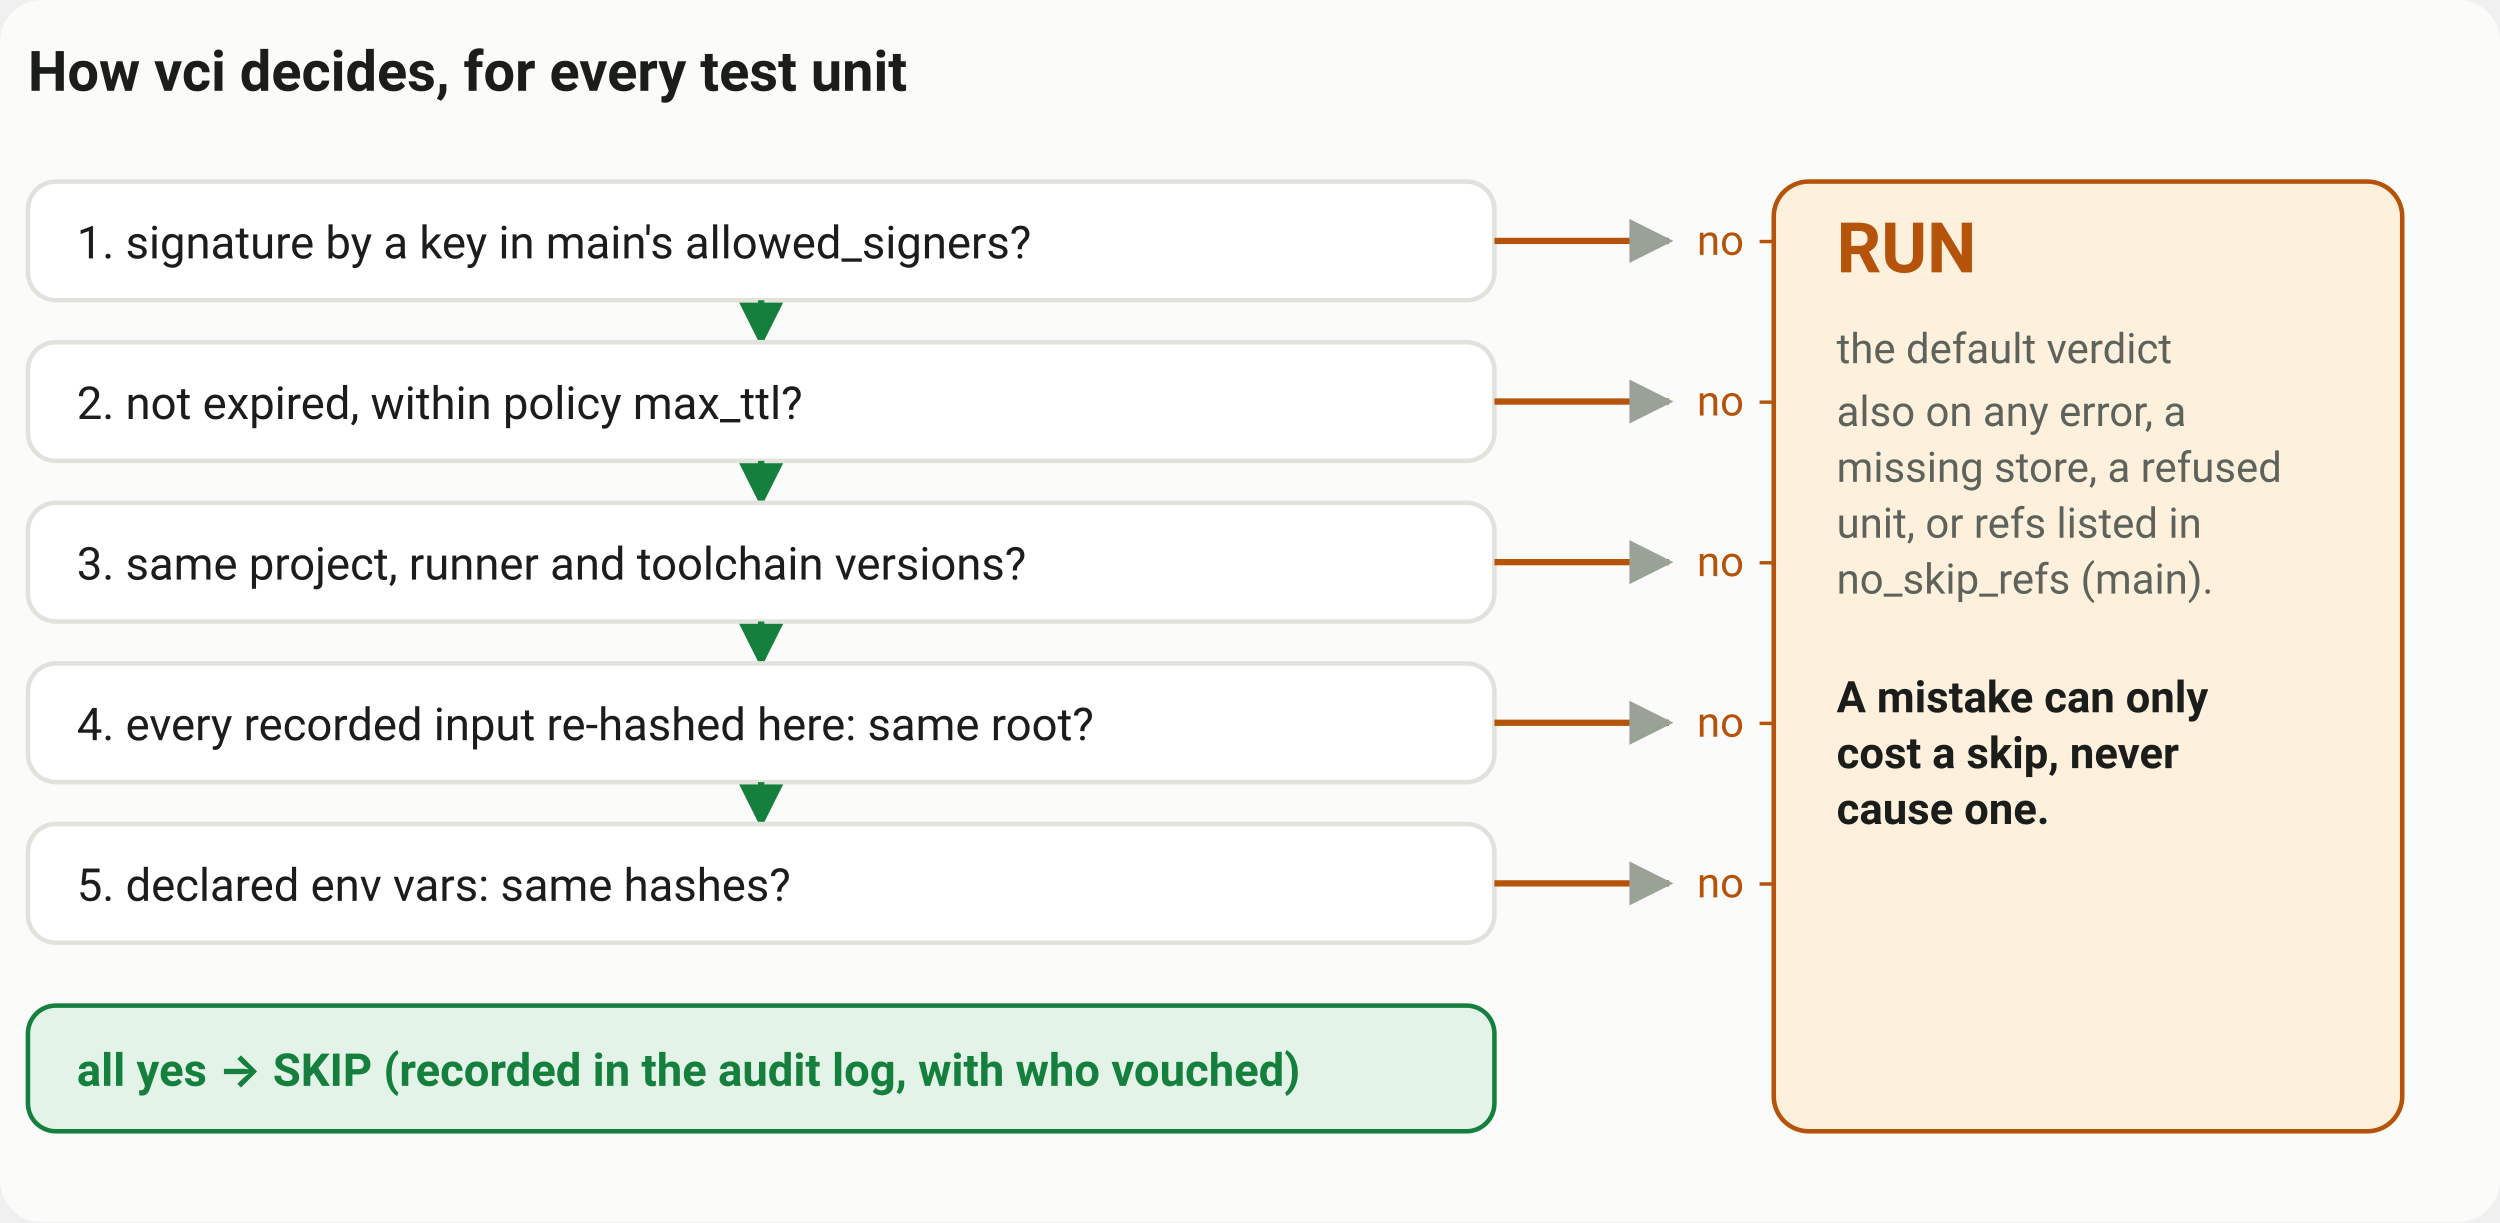
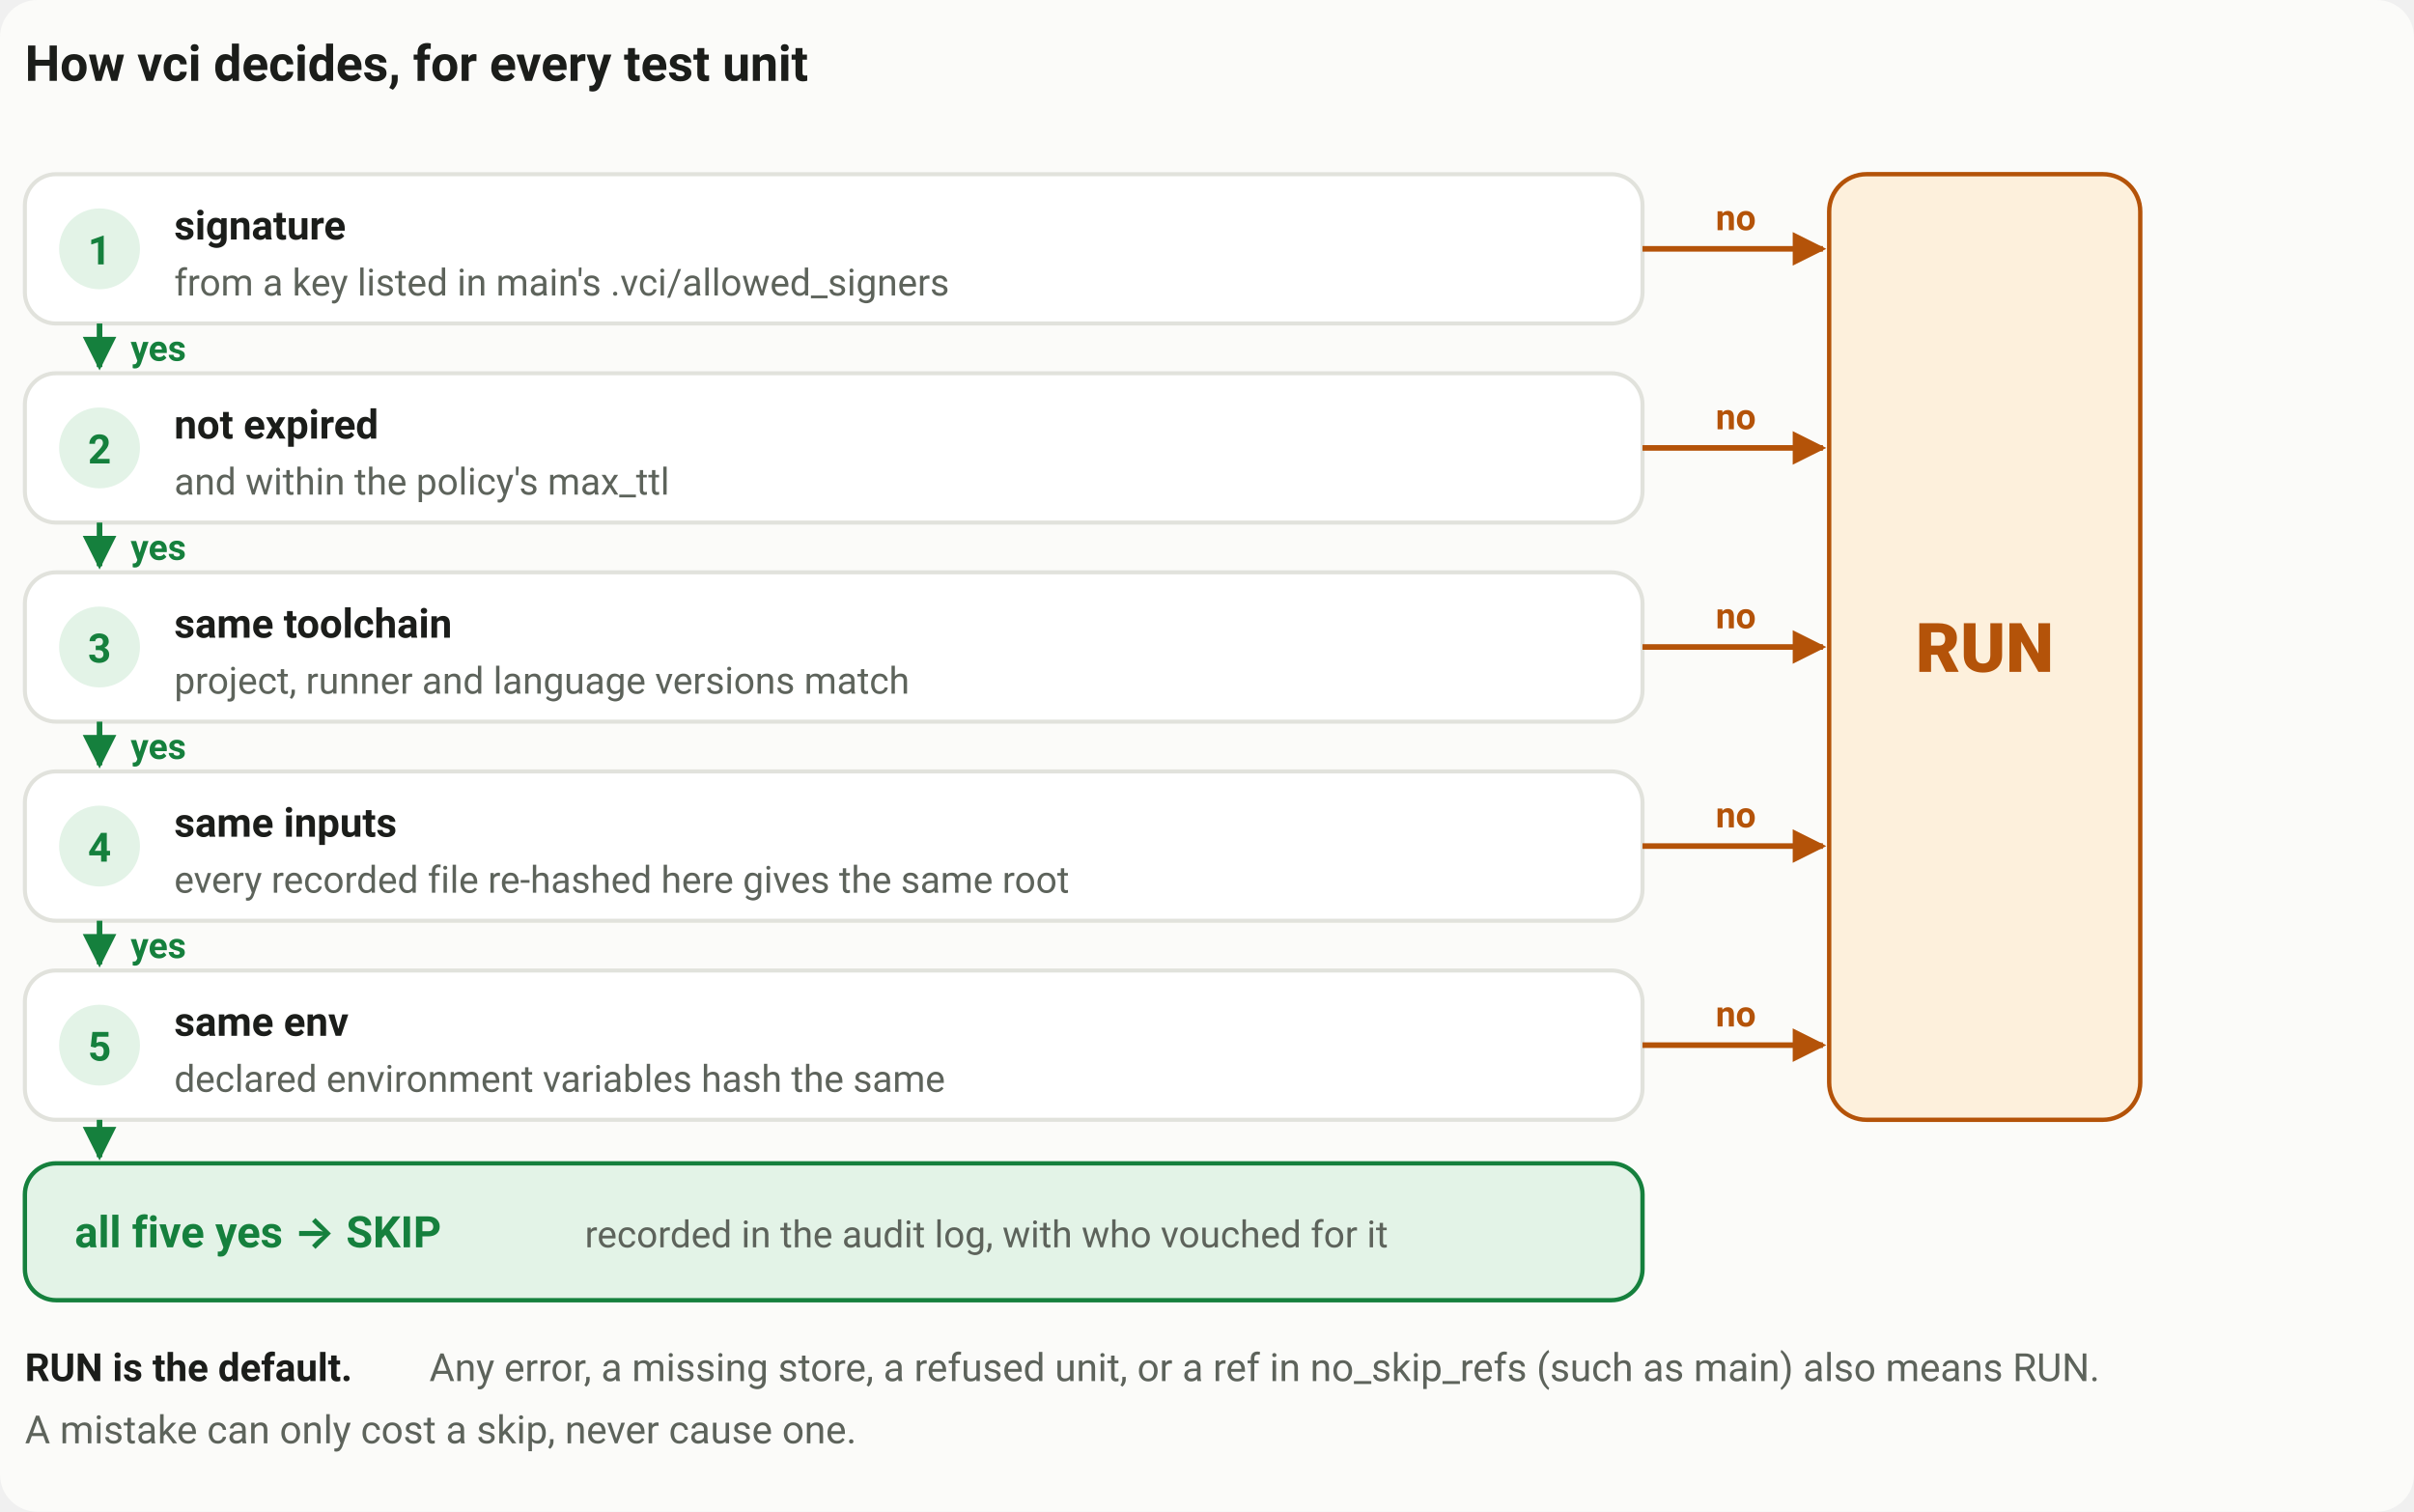
- <svg xmlns="http://www.w3.org/2000/svg" viewBox="-8 -8 716 350" font-family="ui-sans-serif,system-ui,-apple-system,Segoe UI,Roboto,sans-serif" font-size="13" role="img" aria-label="The checks a unit must pass to be skipped; any failure means it runs">
-   <style>.t{fill:#1b1d1a}.m{fill:#5d635b}.a{fill:#15803d}.w{fill:#b45309}.box{fill:#ffffff;stroke:#e1e2dc;stroke-width:1.3}.boxa{fill:#e3f3e7;stroke:#15803d;stroke-width:1.3}.boxw{fill:#fdf0dc;stroke:#b45309;stroke-width:1.3}.boxg{fill:#f2f2ee;stroke:#e1e2dc;stroke-width:1.2}.ln{stroke:#9aa298;stroke-width:1.5;fill:none}.lna{stroke:#15803d;stroke-width:1.8;fill:none}.lnw{stroke:#b45309;stroke-width:1.8;fill:none}.dash{stroke-dasharray:5 4}.mono{font-family:ui-monospace,SFMono-Regular,Menlo,Consolas,monospace}@media(prefers-color-scheme:dark){.t{fill:#e6e9e4}.m{fill:#9aa298}.a{fill:#4ade80}.w{fill:#fbbf63}.box{fill:#151918;stroke:#262b29}.boxa{fill:#12281a;stroke:#4ade80}.boxw{fill:#2b2010;stroke:#fbbf63}.boxg{fill:#0a0c0b;stroke:#262b29}.ln{stroke:#5d635b}.lna{stroke:#4ade80}.lnw{stroke:#fbbf63}}.bg{fill:#fbfbf9}@media(prefers-color-scheme:dark){.bg{fill:#0e1110}}</style>
+ <svg xmlns="http://www.w3.org/2000/svg" viewBox="-8 -8 776 486" font-family="ui-sans-serif,system-ui,-apple-system,Segoe UI,Roboto,sans-serif" font-size="13" role="img" aria-label="The five checks a unit must pass to be skipped; any failed check means it runs">
+   <style>.bg{fill:#fbfbf9}.t{fill:#1b1d1a}.m{fill:#5d635b}.a{fill:#15803d}.w{fill:#b45309}.box{fill:#ffffff;stroke:#e1e2dc;stroke-width:1.3}.boxa{fill:#e3f3e7;stroke:#15803d;stroke-width:1.4}.rail{fill:#fdf0dc;stroke:#b45309;stroke-width:1.4}.lna{stroke:#15803d;stroke-width:1.8;fill:none}.lnw{stroke:#b45309;stroke-width:1.8;fill:none}.num{fill:#e3f3e7}.numt{fill:#15803d;font-weight:700}@media(prefers-color-scheme:dark){.bg{fill:#0e1110}.t{fill:#e6e9e4}.m{fill:#9aa298}.a{fill:#4ade80}.w{fill:#fbbf63}.box{fill:#151918;stroke:#262b29}.boxa{fill:#12281a;stroke:#4ade80}.rail{fill:#2b2010;stroke:#fbbf63}.lna{stroke:#4ade80}.lnw{stroke:#fbbf63}.num{fill:#12281a}.numt{fill:#4ade80}}</style>
  <defs>
-     <marker id="ar" viewBox="0 0 10 10" refX="9" refY="5" markerWidth="7" markerHeight="7" orient="auto-start-reverse">
-       <path d="M0 0L10 5L0 10z" fill="#9aa298" />
-     </marker>
-     <marker id="ara" viewBox="0 0 10 10" refX="9" refY="5" markerWidth="7" markerHeight="7" orient="auto-start-reverse">
+     <marker id="ara" viewBox="0 0 10 10" refX="9" refY="5" markerWidth="6" markerHeight="6" orient="auto">
      <path d="M0 0L10 5L0 10z" fill="#15803d" />
    </marker>
-     <marker id="arw" viewBox="0 0 10 10" refX="9" refY="5" markerWidth="7" markerHeight="7" orient="auto-start-reverse">
+     <marker id="arw" viewBox="0 0 10 10" refX="9" refY="5" markerWidth="6" markerHeight="6" orient="auto">
      <path d="M0 0L10 5L0 10z" fill="#b45309" />
    </marker>
  </defs>
-   <rect class="bg" x="-8" y="-8" width="716" height="350" rx="12" />
+   <rect class="bg" x="-8" y="-8" width="776" height="486" rx="12" />
  <text class="t" x="0" y="18" font-size="16" font-weight="650">How vci decides, for every test unit</text>
-   <rect class="box" x="0" y="44" width="420" height="34" rx="8" />
-   <text class="t" x="14" y="66">1.  signature by a key in main's allowed_signers?</text>
-   <path class="lnw" d="M420 61 L470 61" marker-end="url(#ar)" />
-   <text class="w" x="478" y="65" font-size="12">no →</text>
-   <path class="lna" d="M210 78 L210 90" marker-end="url(#ara)" />
-   <rect class="box" x="0" y="90" width="420" height="34" rx="8" />
-   <text class="t" x="14" y="112">2.  not expired, within policy max_ttl?</text>
-   <path class="lnw" d="M420 107 L470 107" marker-end="url(#ar)" />
-   <text class="w" x="478" y="111" font-size="12">no →</text>
-   <path class="lna" d="M210 124 L210 136" marker-end="url(#ara)" />
-   <rect class="box" x="0" y="136" width="420" height="34" rx="8" />
-   <text class="t" x="14" y="158">3.  same project, runner and toolchain versions?</text>
-   <path class="lnw" d="M420 153 L470 153" marker-end="url(#ar)" />
-   <text class="w" x="478" y="157" font-size="12">no →</text>
-   <path class="lna" d="M210 170 L210 182" marker-end="url(#ara)" />
-   <rect class="box" x="0" y="182" width="420" height="34" rx="8" />
-   <text class="t" x="14" y="204">4.  every recorded input re-hashed here: same root?</text>
-   <path class="lnw" d="M420 199 L470 199" marker-end="url(#ar)" />
-   <text class="w" x="478" y="203" font-size="12">no →</text>
-   <path class="lna" d="M210 216 L210 228" marker-end="url(#ara)" />
-   <rect class="box" x="0" y="228" width="420" height="34" rx="8" />
-   <text class="t" x="14" y="250">5.  declared env vars: same hashes?</text>
-   <path class="lnw" d="M420 245 L470 245" marker-end="url(#ar)" />
-   <text class="w" x="478" y="249" font-size="12">no →</text>
-   <rect class="boxa" x="0" y="280" width="420" height="36" rx="8" />
-   <text class="a" x="14" y="303" font-weight="650">all yes → SKIP  (recorded in the audit log, with who vouched)</text>
-   <rect class="boxw" x="500" y="44" width="180" height="272" rx="10" />
-   <text class="w" x="518" y="70" font-size="20" font-weight="700">RUN</text>
-   <text class="m" x="518" y="96" font-size="12">the default verdict</text>
-   <text class="m" x="518" y="114" font-size="12">also on any error, a</text>
-   <text class="m" x="518" y="130" font-size="12">missing store, a refused</text>
-   <text class="m" x="518" y="146" font-size="12">unit, or refs listed in</text>
-   <text class="m" x="518" y="162" font-size="12">no_skip_refs (main).</text>
-   <text class="t" x="518" y="196" font-size="12.5" font-weight="600">A mistake can only</text>
-   <text class="t" x="518" y="212" font-size="12.5" font-weight="600">cost a skip, never</text>
-   <text class="t" x="518" y="228" font-size="12.5" font-weight="600">cause one.</text>
+   <rect class="rail" x="580" y="48" width="100" height="304" rx="12" />
+   <text class="w" x="630.0" y="208.0" text-anchor="middle" font-size="22" font-weight="800">RUN</text>
+   <rect class="box" x="0" y="48" width="520" height="48" rx="10" />
+   <circle class="num" cx="24" cy="72" r="13" />
+   <text class="numt" x="24" y="77" text-anchor="middle" font-size="13">1</text>
+   <text class="t" x="48" y="69" font-weight="650">signature</text>
+   <text class="m" x="48" y="87" font-size="12">from a key listed in main's .vci/allowed_signers</text>
+   <path class="lnw" d="M520 72 L578 72" marker-end="url(#arw)" />
+   <text class="w" x="550.0" y="66" text-anchor="middle" font-size="11.5" font-weight="600">no</text>
+   <path class="lna" d="M24 96 L24 110" marker-end="url(#ara)" />
+   <text class="a" x="34" y="108" font-size="11.5" font-weight="600">yes</text>
+   <rect class="box" x="0" y="112" width="520" height="48" rx="10" />
+   <circle class="num" cx="24" cy="136" r="13" />
+   <text class="numt" x="24" y="141" text-anchor="middle" font-size="13">2</text>
+   <text class="t" x="48" y="133" font-weight="650">not expired</text>
+   <text class="m" x="48" y="151" font-size="12">and within the policy's max_ttl</text>
+   <path class="lnw" d="M520 136 L578 136" marker-end="url(#arw)" />
+   <text class="w" x="550.0" y="130" text-anchor="middle" font-size="11.5" font-weight="600">no</text>
+   <path class="lna" d="M24 160 L24 174" marker-end="url(#ara)" />
+   <text class="a" x="34" y="172" font-size="11.5" font-weight="600">yes</text>
+   <rect class="box" x="0" y="176" width="520" height="48" rx="10" />
+   <circle class="num" cx="24" cy="200" r="13" />
+   <text class="numt" x="24" y="205" text-anchor="middle" font-size="13">3</text>
+   <text class="t" x="48" y="197" font-weight="650">same toolchain</text>
+   <text class="m" x="48" y="215" font-size="12">project, runner and language versions match</text>
+   <path class="lnw" d="M520 200 L578 200" marker-end="url(#arw)" />
+   <text class="w" x="550.0" y="194" text-anchor="middle" font-size="11.5" font-weight="600">no</text>
+   <path class="lna" d="M24 224 L24 238" marker-end="url(#ara)" />
+   <text class="a" x="34" y="236" font-size="11.5" font-weight="600">yes</text>
+   <rect class="box" x="0" y="240" width="520" height="48" rx="10" />
+   <circle class="num" cx="24" cy="264" r="13" />
+   <text class="numt" x="24" y="269" text-anchor="middle" font-size="13">4</text>
+   <text class="t" x="48" y="261" font-weight="650">same inputs</text>
+   <text class="m" x="48" y="279" font-size="12">every recorded file re-hashed here gives the same root</text>
+   <path class="lnw" d="M520 264 L578 264" marker-end="url(#arw)" />
+   <text class="w" x="550.0" y="258" text-anchor="middle" font-size="11.5" font-weight="600">no</text>
+   <path class="lna" d="M24 288 L24 302" marker-end="url(#ara)" />
+   <text class="a" x="34" y="300" font-size="11.5" font-weight="600">yes</text>
+   <rect class="box" x="0" y="304" width="520" height="48" rx="10" />
+   <circle class="num" cx="24" cy="328" r="13" />
+   <text class="numt" x="24" y="333" text-anchor="middle" font-size="13">5</text>
+   <text class="t" x="48" y="325" font-weight="650">same env</text>
+   <text class="m" x="48" y="343" font-size="12">declared environment variables hash the same</text>
+   <path class="lnw" d="M520 328 L578 328" marker-end="url(#arw)" />
+   <text class="w" x="550.0" y="322" text-anchor="middle" font-size="11.5" font-weight="600">no</text>
+   <path class="lna" d="M24 352 L24 364" marker-end="url(#ara)" />
+   <rect class="boxa" x="0" y="366" width="520" height="44" rx="10" />
+   <text class="a" x="16" y="393" font-size="14" font-weight="750">all five yes → SKIP</text>
+   <text class="m" x="180" y="393" font-size="12">recorded in the audit log, with who vouched for it</text>
+   <text class="t" x="0" y="436" font-size="12.5" font-weight="650">RUN is the default.</text>
+   <text class="m" x="130" y="436" font-size="12.5">Any error, a missing store, a refused unit, or a ref in no_skip_refs (such as main) also means RUN.</text>
+   <text class="m" x="0" y="456" font-size="12.5">A mistake can only cost a skip, never cause one.</text>
</svg>
